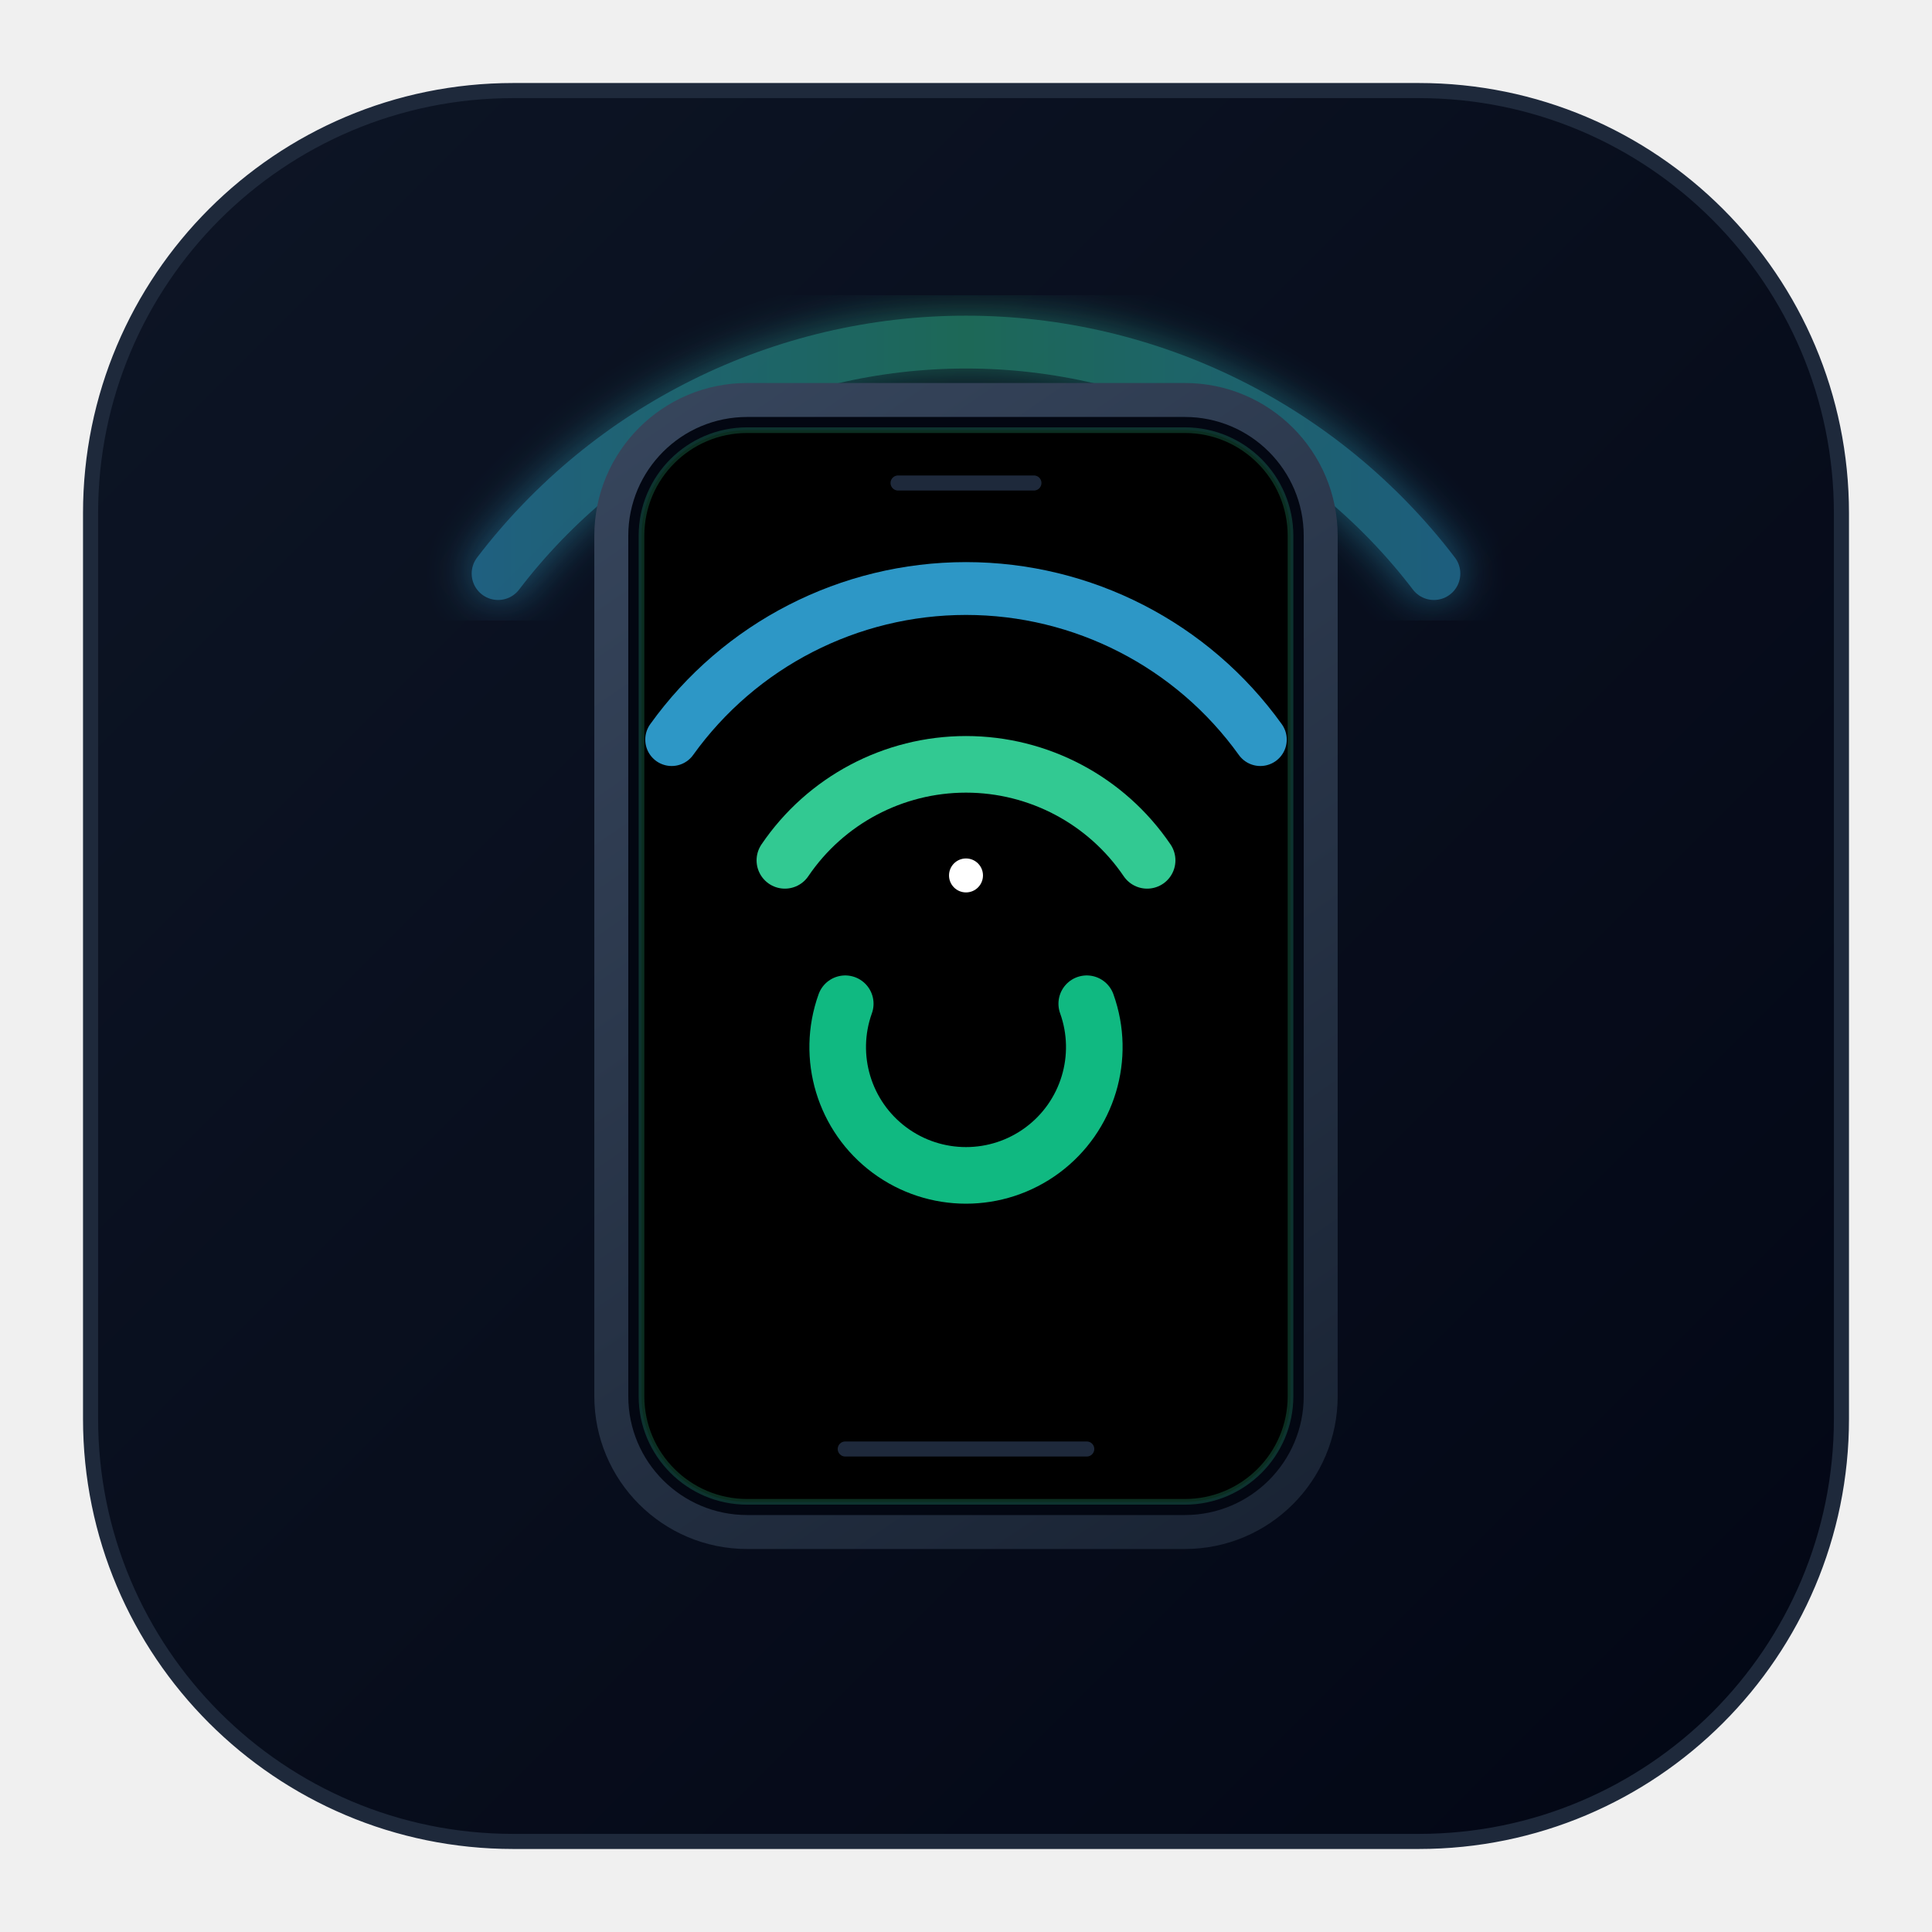
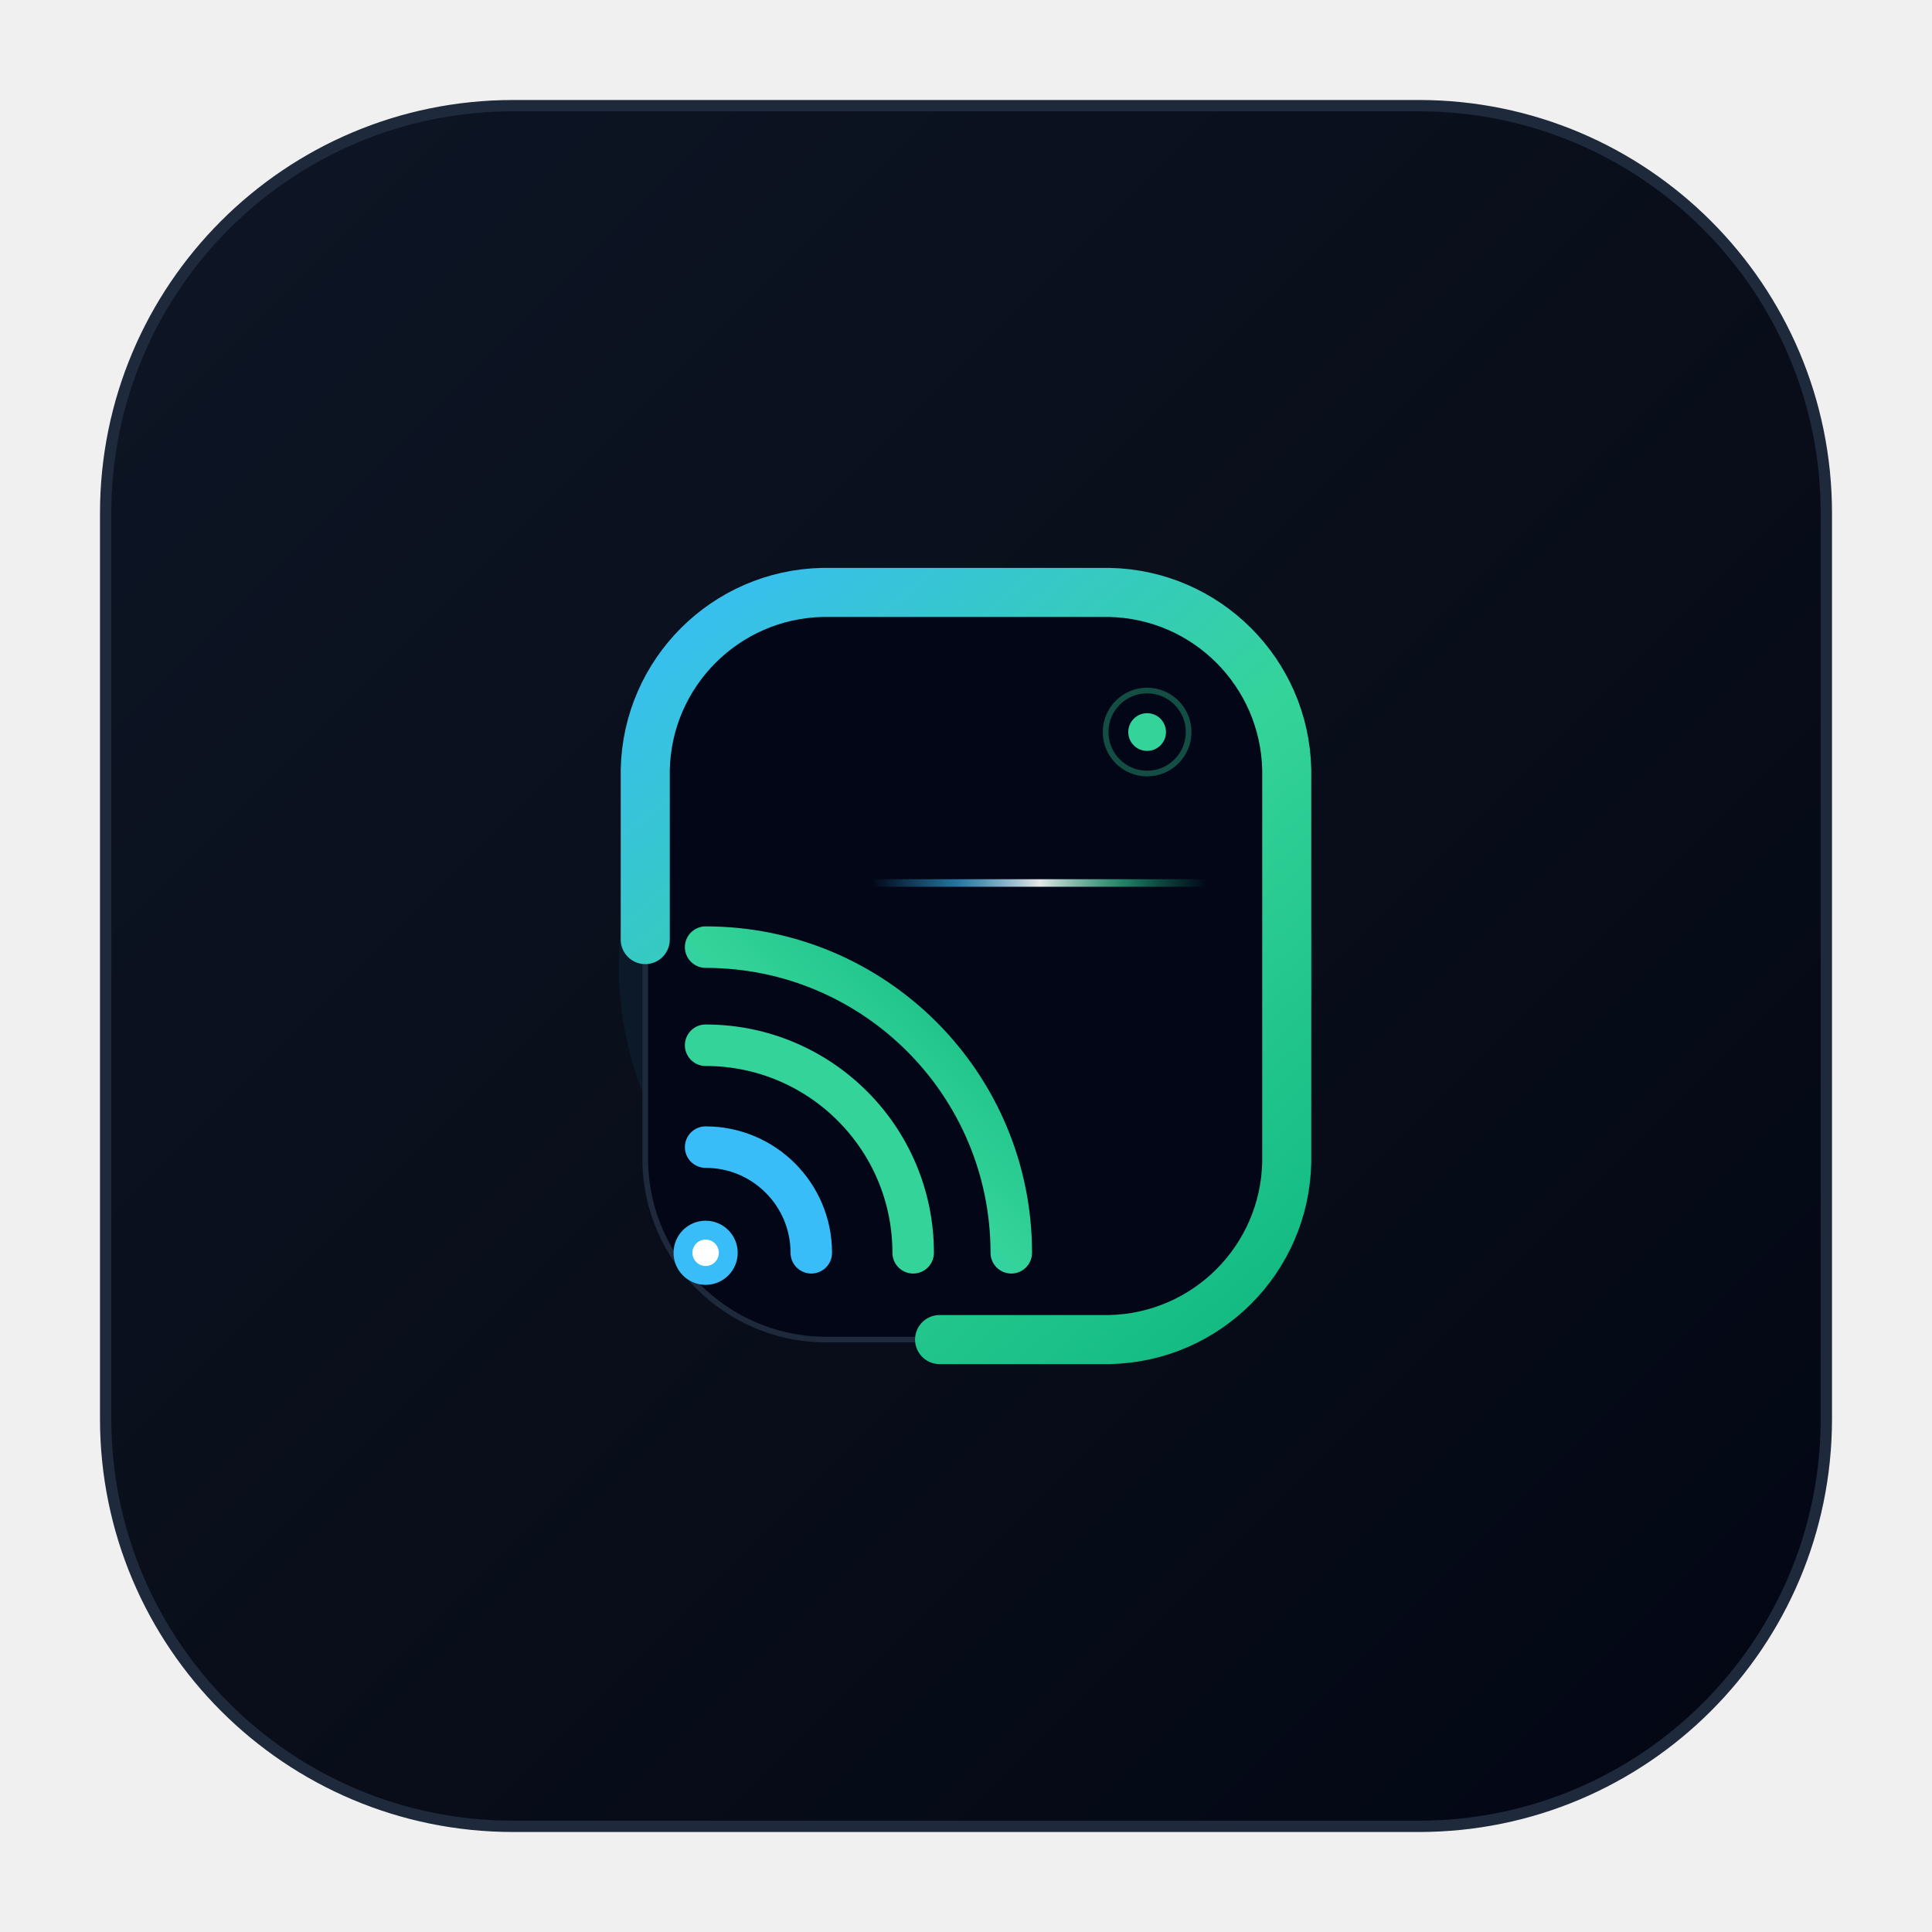
<svg xmlns="http://www.w3.org/2000/svg" viewBox="0 0 512 512" width="512" height="512" fill="none">
  <defs>
-     <linearGradient id="bg" x1="0" y1="0" x2="512" y2="512" gradientUnits="userSpaceOnUse">
+     <linearGradient id="bgTile" x1="0" y1="0" x2="512" y2="512" gradientUnits="userSpaceOnUse">
      <stop offset="0%" stop-color="#0E1626" />
+       <stop offset="50%" stop-color="#090E1A" />
      <stop offset="100%" stop-color="#020614" />
    </linearGradient>
-     <linearGradient id="waveGlow" x1="120" y1="140" x2="392" y2="140" gradientUnits="userSpaceOnUse">
+     <linearGradient id="castGrad" x1="171" y1="157" x2="341" y2="355" gradientUnits="userSpaceOnUse">
      <stop offset="0%" stop-color="#38BDF8" />
      <stop offset="50%" stop-color="#34D399" />
-       <stop offset="100%" stop-color="#38BDF8" />
+       <stop offset="100%" stop-color="#10B981" />
    </linearGradient>
-     <linearGradient id="frameGrad" x1="150" y1="100" x2="362" y2="410" gradientUnits="userSpaceOnUse">
-       <stop offset="0%" stop-color="#38475E" />
-       <stop offset="100%" stop-color="#182232" />
+     <linearGradient id="waveGrad" x1="187" y1="332" x2="268" y2="251" gradientUnits="userSpaceOnUse">
+       <stop offset="0%" stop-color="#38BDF8" />
+       <stop offset="50%" stop-color="#34D399" />
+       <stop offset="100%" stop-color="#10B981" />
    </linearGradient>
-     <filter id="glow" x="-20%" y="-20%" width="140%" height="140%">
-       <feGaussianBlur stdDeviation="6" result="blur" />
-       <feComposite in="SourceGraphic" in2="blur" operator="over" />
-     </filter>
+     <linearGradient id="laserBeam" x1="231" y1="234" x2="320" y2="234" gradientUnits="userSpaceOnUse">
+       <stop offset="0%" stop-color="#38BDF8" stop-opacity="0" />
+       <stop offset="25%" stop-color="#38BDF8" stop-opacity="0.6" />
+       <stop offset="50%" stop-color="#FFFFFF" stop-opacity="0.9" />
+       <stop offset="75%" stop-color="#34D399" stop-opacity="0.6" />
+       <stop offset="100%" stop-color="#10B981" stop-opacity="0" />
+     </linearGradient>
  </defs>
-   <rect x="24" y="24" width="464" height="464" rx="112" fill="url(#bg)" stroke="#1E293B" stroke-width="4" />
-   <path d="M 132 152 A 156 156 0 0 1 380 152" stroke="url(#waveGlow)" stroke-width="14" stroke-linecap="round" fill="none" opacity="0.45" filter="url(#glow)" />
-   <rect x="162" y="106" width="188" height="300" rx="36" fill="#030712" stroke="url(#frameGrad)" stroke-width="9" />
-   <rect x="170" y="114" width="172" height="284" rx="28" fill="#000000" stroke="#34D399" stroke-width="1.5" stroke-opacity="0.22" />
-   <path d="M 178 196 A 96 96 0 0 1 334 196" stroke="#38BDF8" stroke-width="14" stroke-linecap="round" fill="none" opacity="0.8" />
-   <path d="M 208 228 A 58 58 0 0 1 304 228" stroke="#34D399" stroke-width="15" stroke-linecap="round" fill="none" opacity="0.95" />
-   <path d="M 224 266 A 34 34 0 1 0 288 266" stroke="#10B981" stroke-width="15" stroke-linecap="round" fill="none" />
-   <line x1="256" y1="232" x2="256" y2="276" stroke="#34D399" stroke-width="15" stroke-linecap="round" filter="url(#glow)" />
-   <circle cx="256" cy="232" r="4.5" fill="#FFFFFF" />
-   <rect x="236" y="126" width="40" height="4" rx="2" fill="#1E293B" />
-   <rect x="222" y="382" width="68" height="4" rx="2" fill="#1E293B" />
+   <rect x="28" y="28" width="456" height="456" rx="108" fill="url(#bgTile)" stroke="#1E293B" stroke-width="3" />
+   <circle cx="256" cy="256" r="92" fill="#38BDF8" opacity="0.06" />
+   <path d="M 218 157 L 294 157 A 48 48 0 0 1 341 204 L 341 308 A 48 48 0 0 1 294 355 L 218 355 A 48 48 0 0 1 171 308 L 171 204 A 48 48 0 0 1 218 157 Z" fill="#020617" stroke="#1E293B" stroke-width="1.5" />
+   <path d="M 171 249 L 171 204 A 48 48 0 0 1 218 157 L 294 157 A 48 48 0 0 1 341 204 L 341 308 A 48 48 0 0 1 294 355 L 249 355" fill="none" stroke="url(#castGrad)" stroke-width="13" stroke-linecap="round" stroke-linejoin="round" />
+   <circle cx="187" cy="332" r="8.5" fill="#38BDF8" />
+   <circle cx="187" cy="332" r="3.5" fill="#FFFFFF" />
+   <path d="M 187 304 A 28 28 0 0 1 215 332" fill="none" stroke="#38BDF8" stroke-width="11" stroke-linecap="round" />
+   <path d="M 187 277 A 55 55 0 0 1 242 332" fill="none" stroke="#34D399" stroke-width="11" stroke-linecap="round" />
+   <path d="M 187 251 A 81 81 0 0 1 268 332" fill="none" stroke="url(#waveGrad)" stroke-width="11" stroke-linecap="round" />
+   <circle cx="304" cy="194" r="5" fill="#34D399" />
+   <circle cx="304" cy="194" r="11" stroke="#34D399" stroke-width="1.5" opacity="0.35" />
+   <line x1="231" y1="234" x2="320" y2="234" stroke="url(#laserBeam)" stroke-width="2" stroke-linecap="round" />
</svg>
